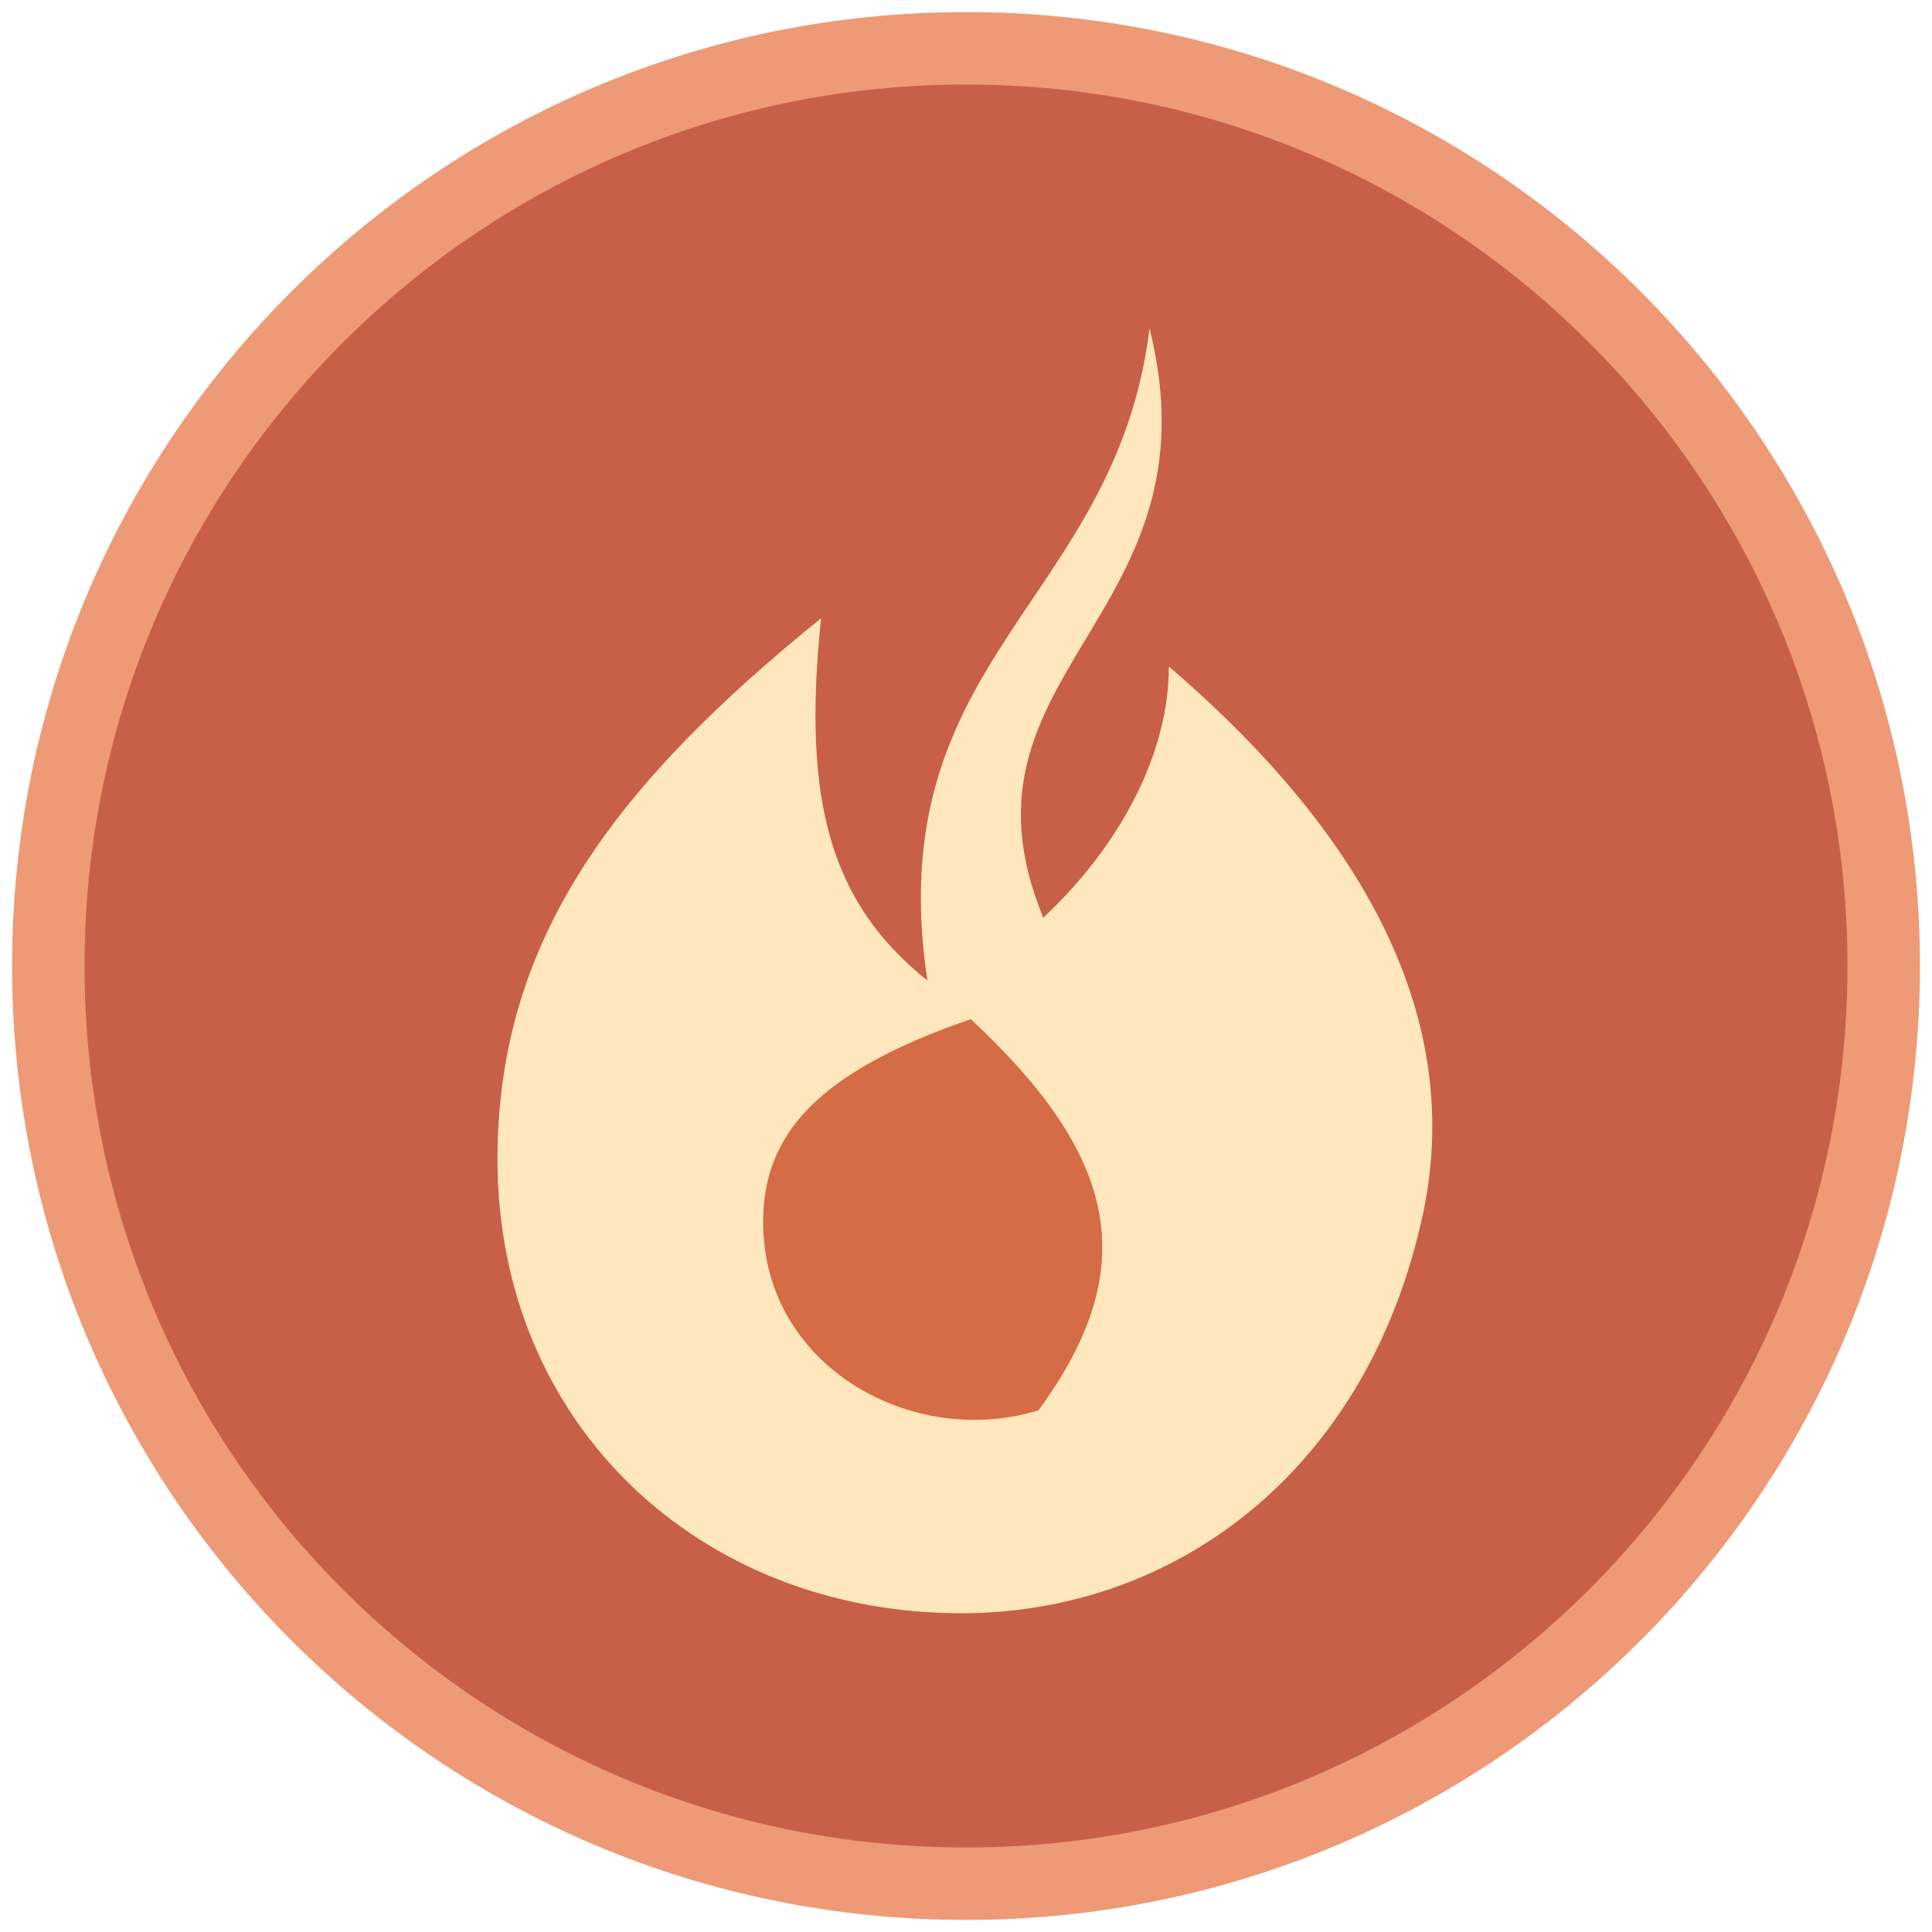
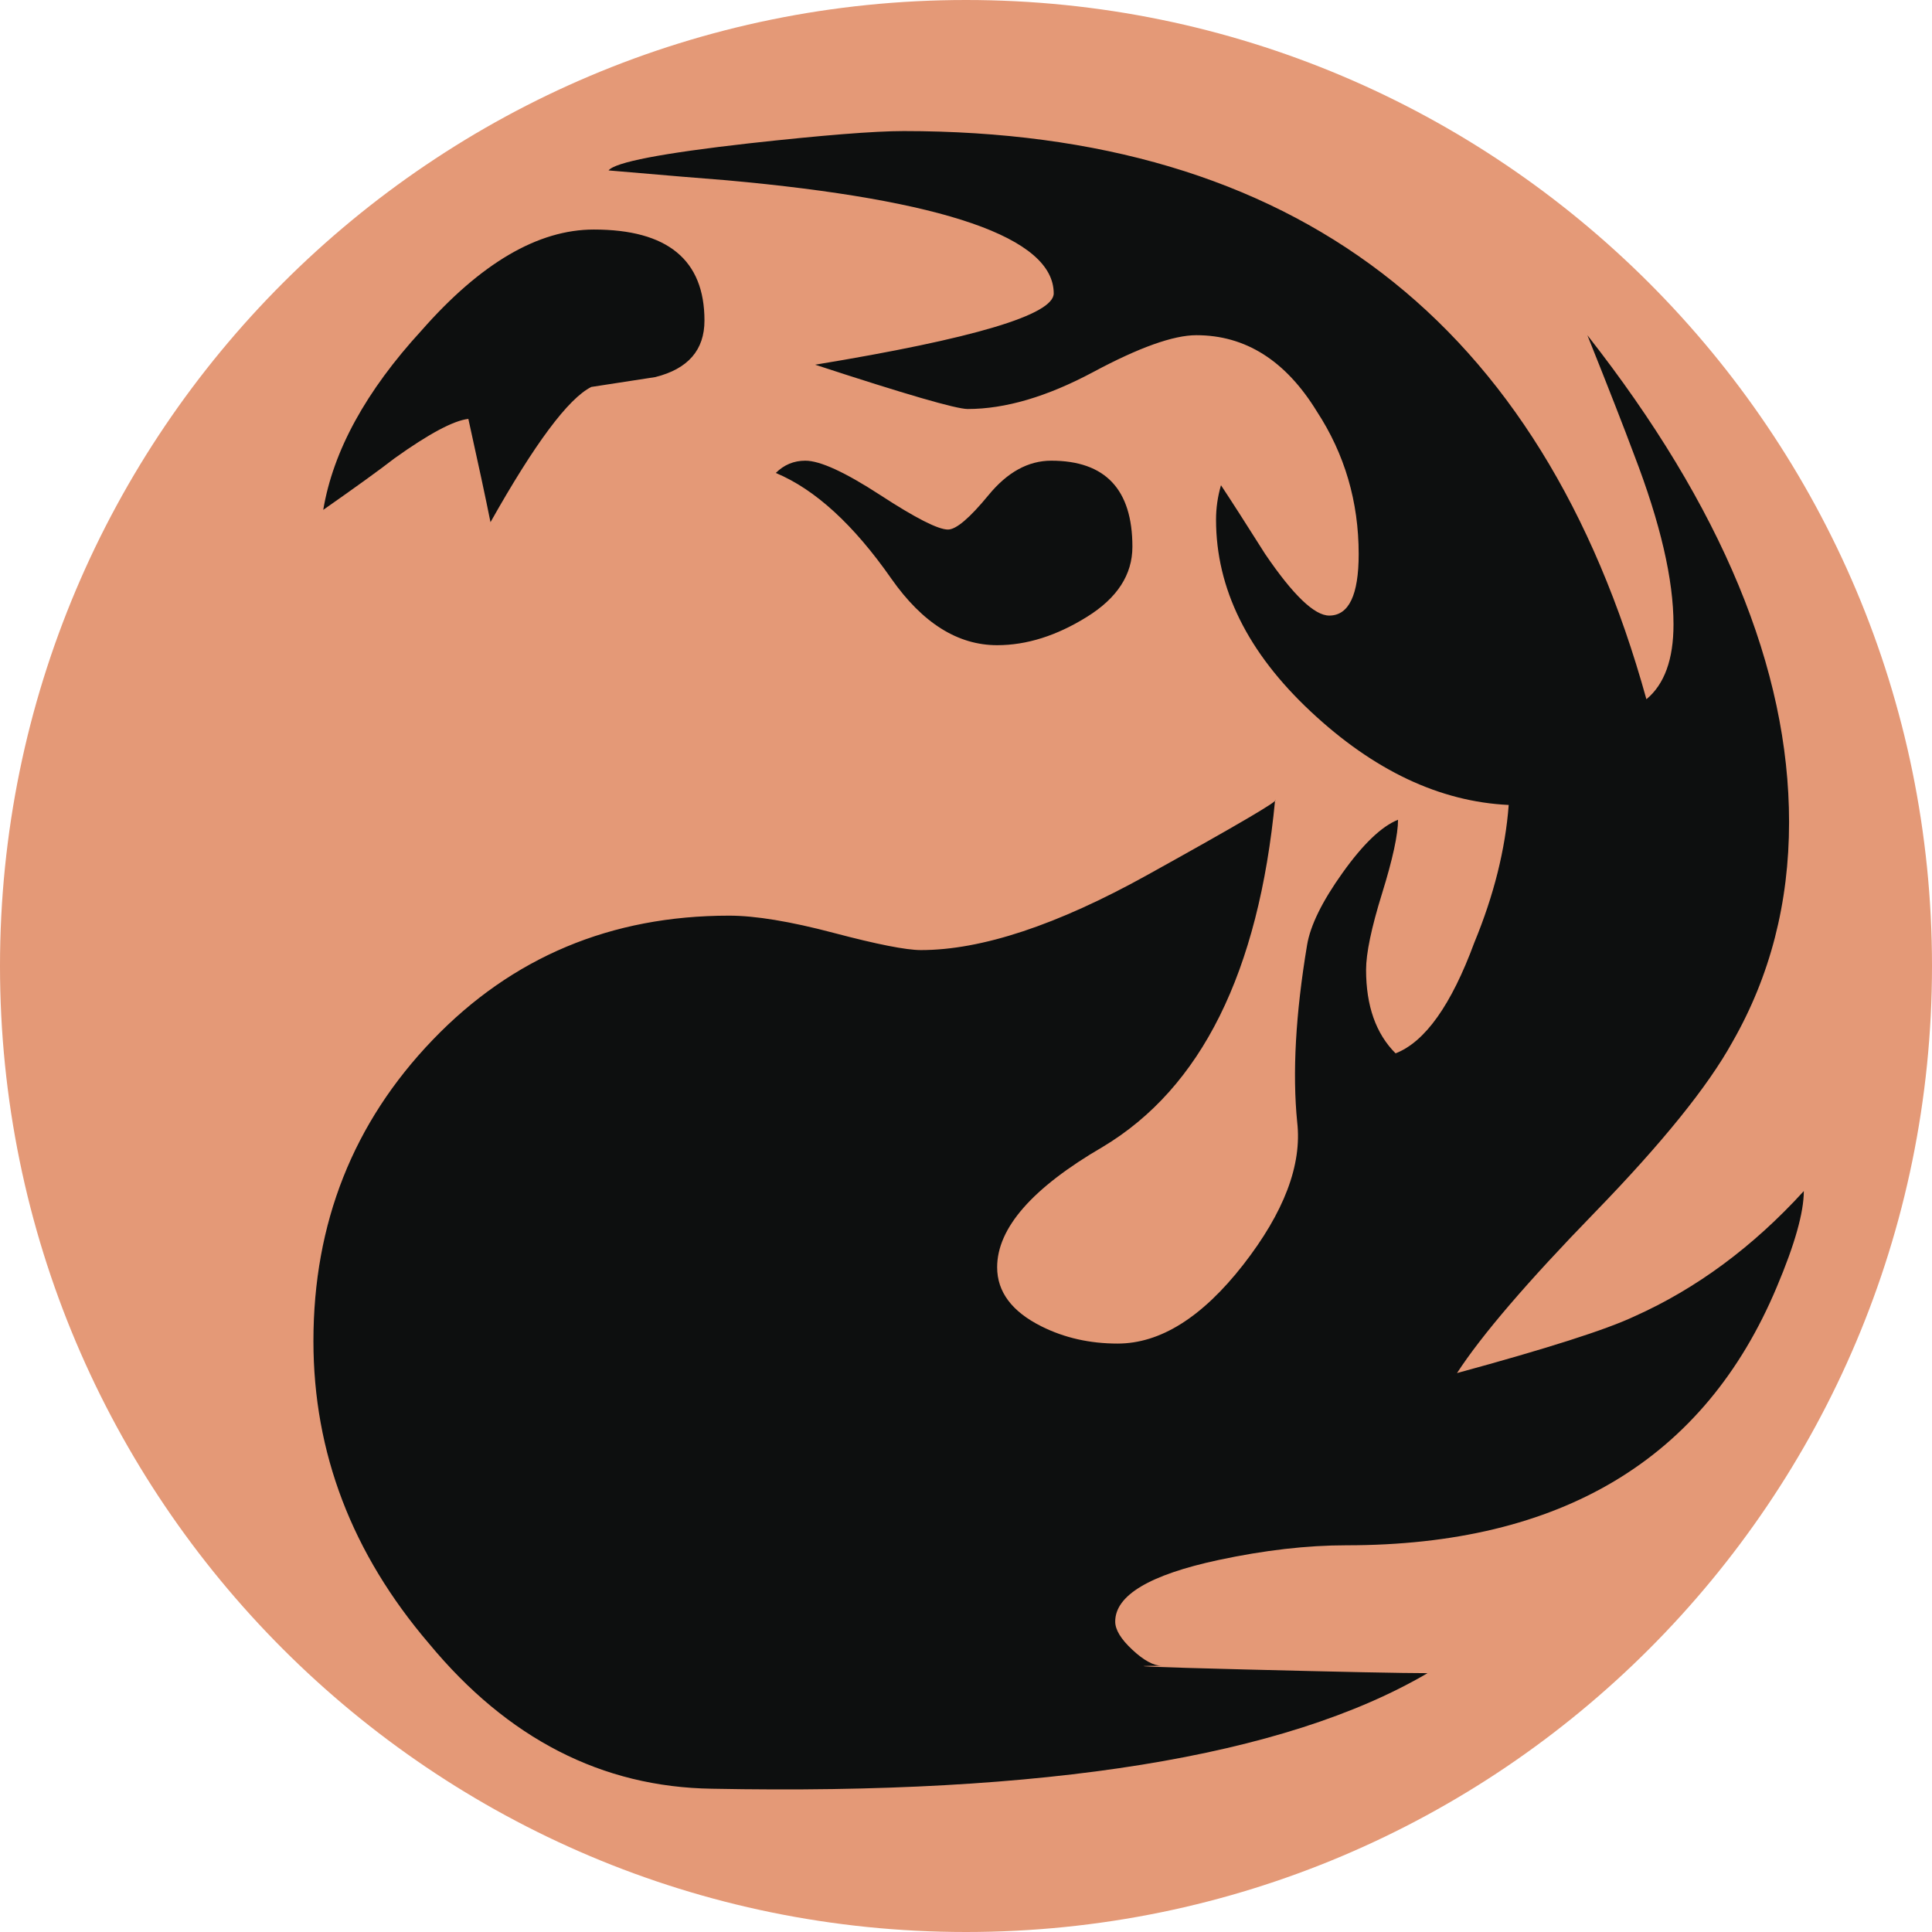
- <svg xmlns="http://www.w3.org/2000/svg" viewBox="0 0 40 40" role="img" aria-labelledby="title">
-   <circle cx="20" cy="20" r="19" fill="#c86049" stroke="#ee9a76" stroke-width="1.5" />
-   <path d="M23.8 6.8c1.5 6-4.3 7.1-2.2 12.2 1.6-1.5 2.6-3.4 2.6-5.2 4.2 3.6 6.2 7.5 5.2 11.6-1.2 5.1-5.1 8-9.5 8-5.4 0-9.6-3.9-9.6-9.4 0-4.6 2.5-7.8 6.7-11.2-.4 3.8.2 5.9 2.2 7.5-1-6.7 3.9-7.8 4.6-13.5Z" fill="#ffe7bd" />
-   <path d="M20.1 21.1c3 2.8 3.6 5.1 1.4 8.1-2.6.8-5.7-.9-5.7-3.9 0-1.8 1.1-3.1 4.3-4.2Z" fill="#d56c45" />
+ <svg xmlns="http://www.w3.org/2000/svg" viewBox="0 0 100 100">
+   <g fill="none">
+     <circle fill="#E49977" cx="50" cy="50" r="50" />
+     <path d="M91.965 66.617c-3.736 8.912-11.16 13.367-22.275 13.367-2.037 0-4.246.254-6.621.762-3.564.764-5.346 1.828-5.346 3.186 0 .424.295.91.891 1.463.592.553 1.104.826 1.527.826-2.123 0-.68.064 4.326.191 5.008.127 8.148.191 9.422.191-7.383 4.326-19.732 6.319-37.043 5.981-5.688-.084-10.566-2.588-14.639-7.51-3.992-4.669-5.984-9.888-5.984-15.658 0-6.108 2.057-11.308 6.176-15.595 4.113-4.282 9.229-6.427 15.338-6.427 1.357 0 3.16.297 5.41.891 2.248.594 3.756.891 4.518.891 3.139 0 7.045-1.293 11.713-3.883 4.666-2.588 6.875-3.883 6.621-3.883-.85 8.912-3.82 14.896-8.914 17.948-3.648 2.123-5.473 4.201-5.473 6.236 0 1.273.764 2.293 2.291 3.057 1.188.595 2.502.892 3.945.892 2.207 0 4.371-1.356 6.494-4.071 2.119-2.718 3.055-5.177 2.801-7.386-.254-2.545-.084-5.603.51-9.164.168-1.02.783-2.27 1.844-3.754 1.061-1.486 2.016-2.398 2.865-2.738 0 .762-.275 2.037-.828 3.818-.553 1.781-.826 3.1-.826 3.947 0 1.867.508 3.309 1.527 4.326 1.525-.592 2.883-2.502 4.074-5.729 1.016-2.459 1.609-4.836 1.781-7.127-3.566-.17-6.982-1.781-10.248-4.838-3.268-3.057-4.9-6.365-4.9-9.928 0-.594.082-1.188.256-1.783.508.764 1.271 1.953 2.289 3.564 1.443 2.121 2.547 3.182 3.313 3.182 1.016 0 1.525-1.061 1.525-3.182 0-2.715-.723-5.176-2.164-7.383-1.613-2.631-3.693-3.947-6.238-3.947-1.189 0-2.971.637-5.344 1.91-2.379 1.271-4.543 1.91-6.492 1.91-.596 0-3.229-.766-7.895-2.293 8.23-1.355 12.348-2.586 12.348-3.691 0-2.885-5.645-4.838-16.93-5.855-1.105-.084-3.141-.254-6.111-.51.338-.424 2.758-.891 7.258-1.4 3.818-.422 6.492-.637 8.018-.637 20.197 0 33.012 9.805 38.443 29.408.934-.773 1.402-2.066 1.402-3.871 0-2.324-.68-5.25-2.037-8.777-.512-1.375-1.318-3.441-2.42-6.193 6.957 8.867 10.439 17.27 10.439 25.199 0 4.178-.979 7.973-2.93 11.381-1.27 2.303-3.65 5.244-7.127 8.826-3.48 3.58-5.857 6.352-7.131 8.313 4.668-1.271 7.725-2.248 9.168-2.928 3.223-1.44 6.15-3.606 8.783-6.492 0 1.106-.467 2.762-1.4 4.967zm-55.502-50.025c0 1.525-.85 2.502-2.545 2.926l-3.311.51c-1.189.594-2.928 2.928-5.219 7-.256-1.271-.637-3.053-1.146-5.346-.764.086-2.035.764-3.818 2.037-.764.594-1.996 1.484-3.693 2.672.512-3.055 2.207-6.148 5.094-9.293 3.055-3.477 6.025-5.217 8.91-5.217 3.818 0 5.728 1.572 5.728 4.711zm22.15 11.709c0 1.443-.785 2.654-2.355 3.629-1.57.977-3.119 1.465-4.646 1.465-2.037 0-3.863-1.146-5.473-3.438-1.955-2.801-3.947-4.625-5.984-5.477.424-.422.934-.635 1.529-.635.764 0 2.055.594 3.881 1.781 1.824 1.189 2.99 1.783 3.502 1.783.424 0 1.123-.594 2.1-1.783.975-1.188 2.057-1.781 3.246-1.781 2.8.001 4.2 1.487 4.2 4.456z" fill="#0D0F0F" />
+   </g>
</svg>
